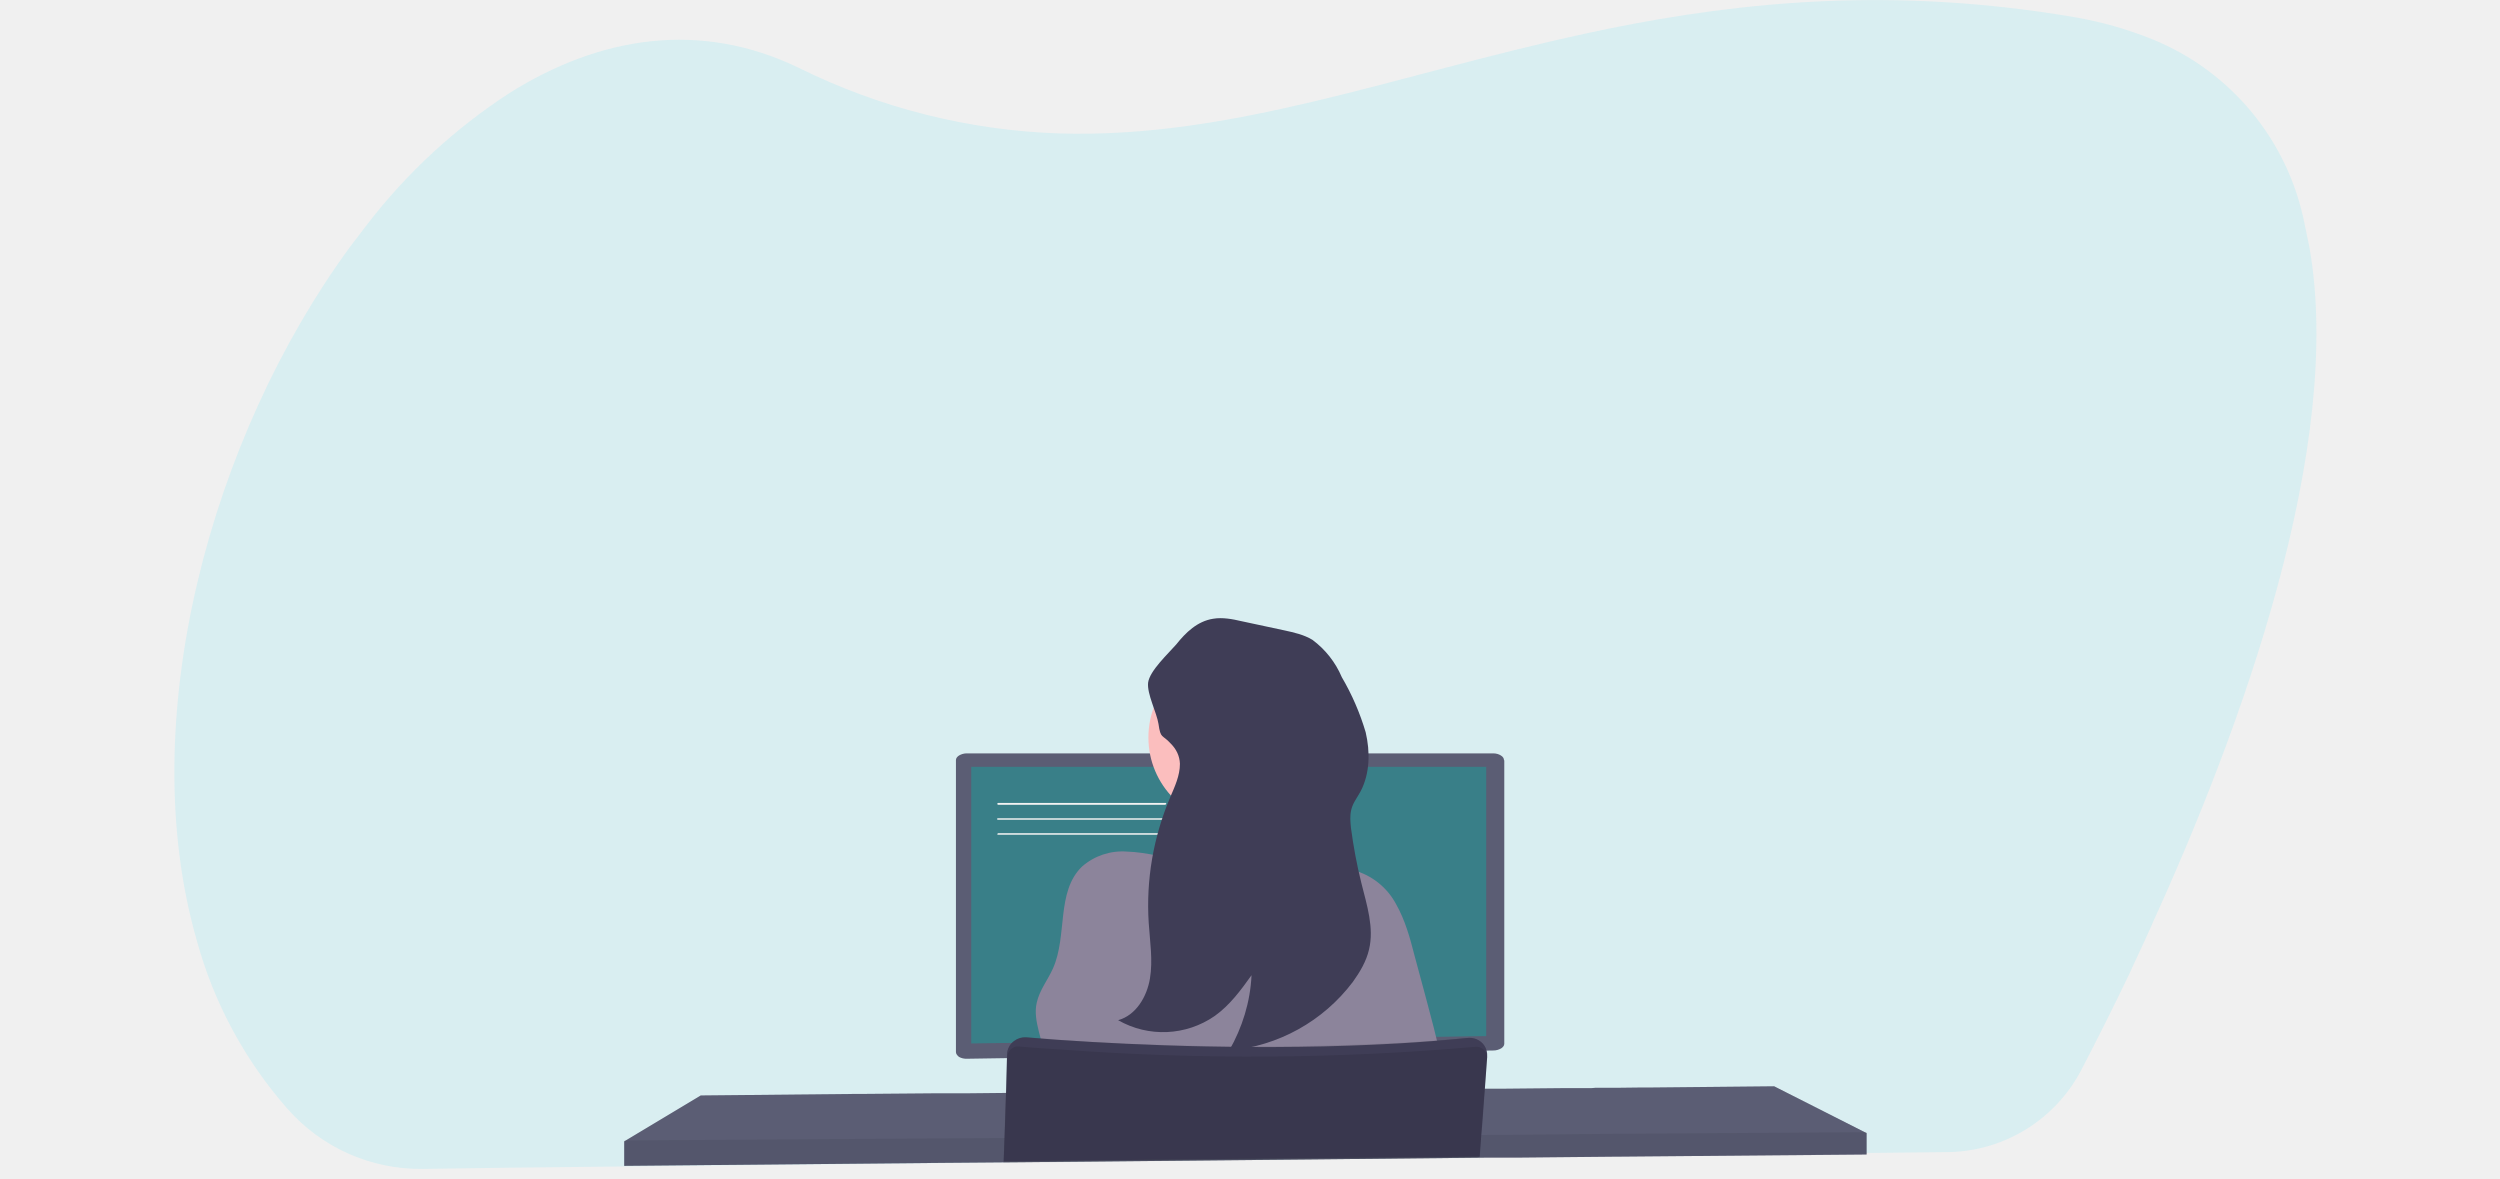
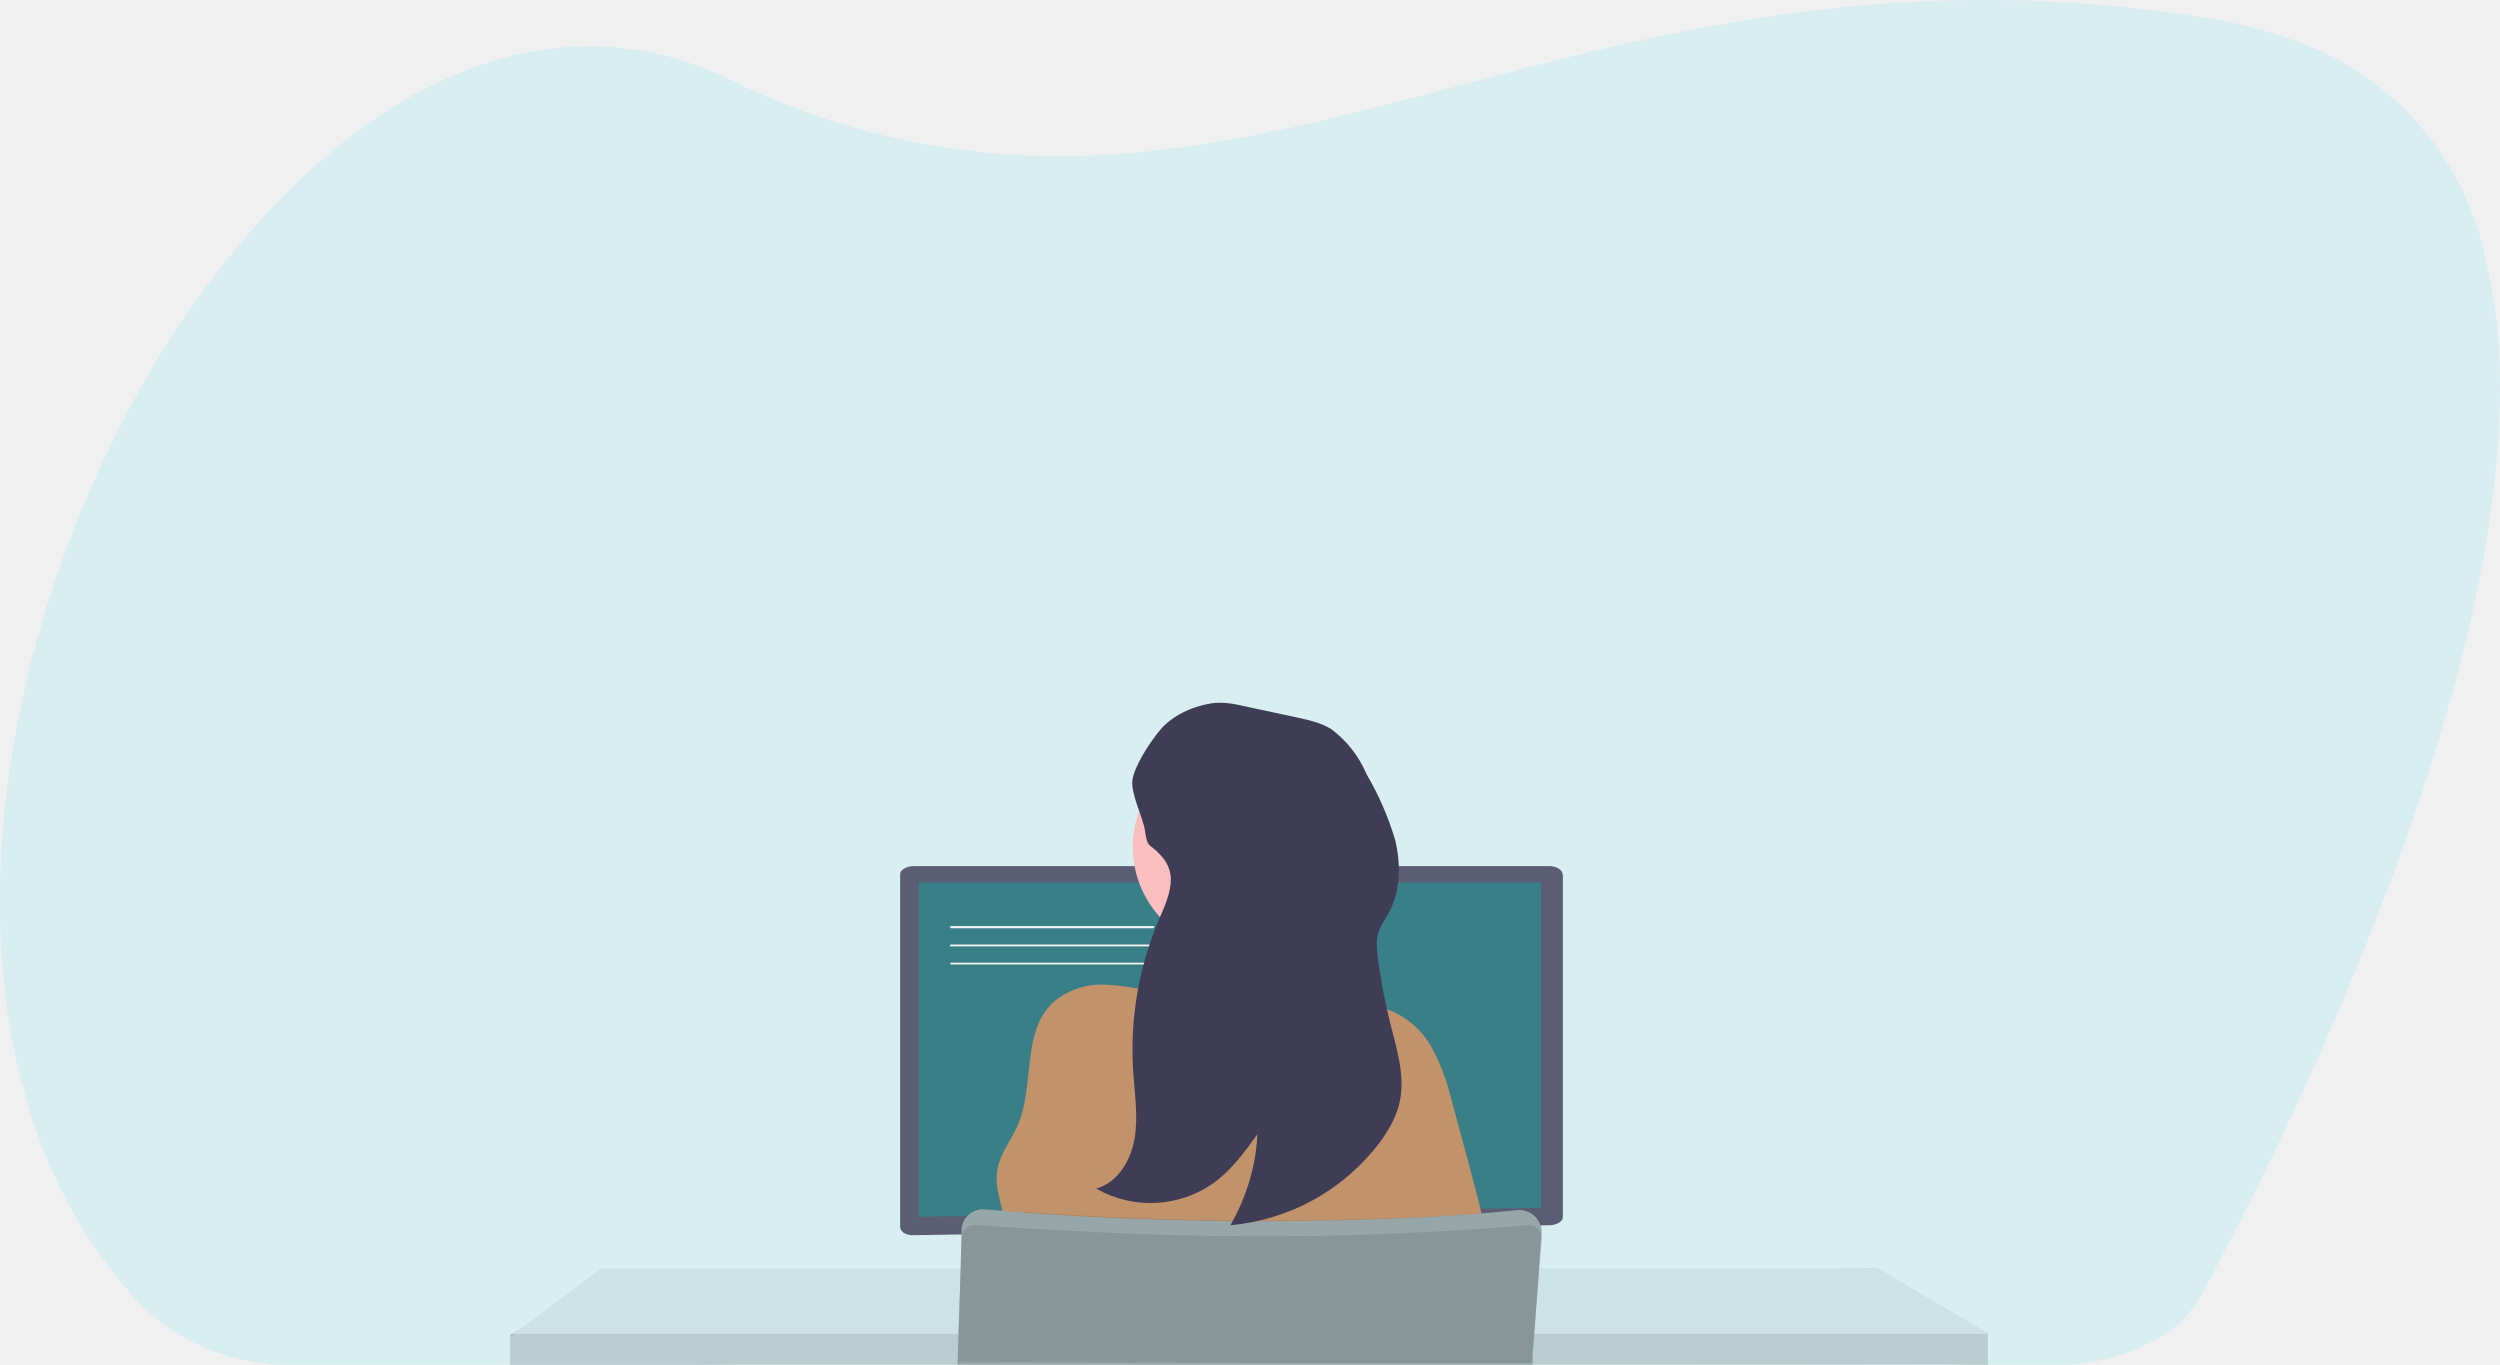
- <svg xmlns="http://www.w3.org/2000/svg" width="817" height="385" fill="none">
-   <g clip-path="url(#clip0)">
-     <path d="M703.3 302.1a720 720 0 01-5.9 12.8l-1.5 3.3a1034 1034 0 01-15.8 31.6 50 50 0 01-42.9 26.7l-102 1.1h-1l-8.7.1-7.5.1-23 .3h-.9l-11.6.1h-.4l-72 .8-64.1.7h-7.5l-46.4.6-30.1.3h-.4l-95 1-28.5.4a57.8 57.8 0 01-44.2-19.7 138.4 138.4 0 01-29.6-55c-20.7-71.9 4.6-164.5 50-226.5l5.8-7.6a188 188 0 0146.4-42.8c29.6-18.6 62.4-23.8 94.6-8.2A207.4 207.4 0 00346 43.6c56.6 1.8 109.7-19.1 172-32.6l7.5-1.6c44.4-9 93.7-13.8 152.4-3.8a124.5 124.5 0 0125.4 7.2A82.2 82.2 0 01753.1 73l1.6 7.7c11.5 65-22.2 157.3-51.4 221.3z" fill="#D9EEF1" />
-     <path d="M610 370.3v7l-81.5.7h-.8l-31 .3h-10.4l-57.4.6-94.2.9-24 .2h-.3L204 381v-8l25-15 50.2-.5h2.5l24.1-.2H316.2l19.1-.2h.2l148.7-1.3H491l20.2-.2h8.9l1.2-.1h6.9l8.3-.1h3.3l40-.4 30.2 15.3z" fill="#65617D" />
-     <path opacity=".2" d="M610 370.3v7l-81.5.7h-.8l-31 .3h-10.4l-57.4.6-94.2.9-24 .2h-.3L204 381v-8l25-15 50.2-.5h2.5l24.1-.2H316.2l19.1-.2h.2l148.7-1.3H491l20.2-.2h8.9l1.2-.1h6.9l8.3-.1h3.3l40-.4 30.2 15.3z" fill="#324B4F" />
-     <path d="M491.6 248.5v92.6c0 .6-.4 1.1-1 1.5-.7.4-1.6.7-2.5.7L316 346a5 5 0 01-2.6-.6c-.6-.5-1-1-1-1.6v-95.4c0-.6.4-1.1 1-1.5a5 5 0 012.5-.7H488c1 0 1.9.3 2.5.7.7.4 1 1 1 1.5z" fill="#5B5D74" />
-     <path d="M317.4 250.6h168.3v88L317.4 341v-90.4z" fill="#397F88" />
-     <path d="M380.9 263h-54.7a.3.3 0 01-.3-.3.3.3 0 01.3-.3H381a.3.3 0 010 .5h-.2zM380.9 267.9H326a.3.3 0 010-.5H380.9a.3.3 0 110 .5zM380.9 272.8H326a.3.3 0 010-.4l.2-.1h54.7a.3.3 0 110 .5z" fill="#F2F2F2" />
-     <path opacity=".1" d="M610 370v7.1l-81.5.8h-.8l-31 .3h-.8l-9.4.1h-.2l-57.4.6-94.2.9-24 .2h-.3L204 381v-8.3l108.6-.7h.3l22-.1 151.9-1h3.8l40-.4h2.9l76.5-.5z" fill="#11191B" />
-     <path d="M403.5 269.2a28.2 28.2 0 100-56.4 28.2 28.2 0 000 56.4z" fill="#FBBEBE" />
-     <path d="M431.7 284.4s-54.7 6.6-49.5 0c2-2.4 2.4-9.5 2.3-17.5 0-2.4 0-5-.2-7.5-.6-12-2-23.9-2-23.9S430 213 424.5 231a62.8 62.8 0 00.1 26.8 161.2 161.2 0 007 26.7z" fill="#FBBEBE" />
-     <path d="M413.9 282.2c6.3-1.2 13-3.3 19-.9 1.5.7 3 1.6 4.5 2.1 1.6.6 3.4.7 5 1a22.4 22.4 0 0113.8 11c3 5.3 4.6 11.1 6.1 17l3.8 14.1c3.3 12.3 6.6 24.8 7.4 37.5-46 2.6-92 3-137.9.8a37 37 0 005.8-18.1c-.2-6.4-4-12.8-2.6-19 .9-4.1 3.6-7.4 5.3-11.2 4.8-10.7 1-25.1 9.5-33.3a20 20 0 0114.7-4.9c6.7.2 13.6 2.3 20.3 3.4 8.6 1.3 16.6 2 25.3.5z" fill="#8C849B" />
-     <path opacity=".1" d="M486 345v.7l-.2 1.2-.7 9.5-.9 11.5-.2 3.2-.6 6.9-58.8.6-96.5 1v.4h-.1V379.4l.2-7.3.5-14.4.4-12.2v-1.3c0-.7.3-1.4.6-2 .3-.7.8-1.3 1.4-1.8a6 6 0 014.3-1.4l10 .7 1.7.2a953.4 953.4 0 00112.4.8c6.7-.4 13.5-.9 20.1-1.5a6.2 6.2 0 014.6 1.5c.6.5 1.1 1.2 1.4 2 .3.7.4 1.5.4 2.2z" fill="#000" />
-     <path d="M328 380v-.5l96.6-1 58.8-.5h.2v-.1l.5-7.3.3-3.2.9-12.2.7-9.7v-.3a5.6 5.6 0 00-3.5-5.6 6 6 0 00-2.9-.4 524.5 524.5 0 01-22.8 1.8c-43.4 2.5-86.5.5-109.7-1.1l-1.7-.1-10-.8c-1.4-.1-2.8.3-4 1.2a5.7 5.7 0 00-2.3 4.3l-.3 12-.5 15.1-.3 7.8v.6z" fill="#3F3D56" />
-     <path opacity=".1" d="M486 346l-.7 8.6-1 12.9-.2 3.2-.6 7.2v.4l-.1.9v-.8h-.1l-58.8.5L328 380v-.2l.3-8 .5-15.8.4-10.5a3.6 3.6 0 011.7-3c.6-.4 1.3-.6 2-.5a527 527 0 0014.1 1 838.3 838.3 0 00135.2-.9 3.4 3.4 0 012.4.7 3.4 3.4 0 011.2 1.7c.2.5.2 1 .2 1.5z" fill="#000" />
-     <path d="M385.6 249.6c0 3.9-1.7 7.5-3.2 11-5.5 13-7.9 27-7 41 .4 6.1 1.4 12.2.4 18.2-1 6-4.6 12-10.4 13.6A29.6 29.6 0 00397 332c4.9-3.5 8.5-8.4 12-13.3-.4 8.7-3 17.1-7.3 24.6a56.9 56.9 0 0040.4-22.4c2.3-3.2 4.4-6.7 5.3-10.6 1.7-7.1-.7-14.5-2.5-21.7-1.5-6-2.6-12-3.4-18-.2-2-.4-4 .1-6 .5-2.2 2-4 3.1-6.1 3-5.8 3.1-12.8 1.6-19.2a81 81 0 00-7.8-18 29.5 29.5 0 00-9.6-12.2c-2.8-1.7-6-2.4-9.2-3.1l-14-3c-3-.7-6.2-1.3-9.2-.8-5.2.8-9 4.5-12.1 8.4-2.6 3-8.7 8.6-9.2 12.5-.4 3.7 2.8 9.7 3.4 13.5.7 5 1.2 3.3 4 6.4 1.8 1.8 2.9 4 3 6.6z" fill="#3F3D56" />
-   </g>
-   <defs>
-     <clipPath id="clip0">
-       <path fill="#fff" d="M0 0h817v385H0z" />
-     </clipPath>
-   </defs>
+ <svg xmlns="http://www.w3.org/2000/svg" width="676" height="369" fill="none">
+   <path d="M624.2 291.8a763 763 0 01-5.7 12.4l-1.5 3.1c-5.6 11.8-10.8 22.1-15.3 30.6-4 7.7-8.2 17.9-15.5 22.4a55.5 55.5 0 01-26 8.7H78.2a55.8 55.8 0 01-42.7-19 133.7 133.7 0 01-28.5-53.2C-13 227.4 11.5 137.9 55.3 78l5.7-7.3c13.5-17 28.6-31.3 44.7-41.4 28.6-17.9 60.3-23 91.4-7.9a200.3 200.3 0 0082 20.7C333.8 44 385 23.7 445 10.6l7.3-1.5C495.4.3 543-4.3 599.6 5.4a120.2 120.2 0 0124.6 7 79.4 79.4 0 0148 58.2 109 109 0 011.6 7.4c11 62.8-21.5 152-49.6 213.8z" fill="#D9EEF1" />
+   <path opacity=".2" d="M537.5 360.5v8.5l-80.9-1.3h-97.5l-92.7.1-23.6.2h-.2l-52.8 1H138v-8l24.6-15 49.3-.5h2.4l23.8-.2h10.2l18.8-.2h.1l146.2-1.3h6.7l19.8-.2h8.7l1.3-.1H456.6l8.2-.1H468l39.4-.4 30.1 17.5z" fill="#324B4F" />
+   <path d="M537.5 360.5v8.4l-80.7.1H138v-7.5l24.5-18.5H507.9l29.6 17.5z" fill="#CCE2E6" />
+   <path d="M422.6 236.5v92.6c0 .6-.4 1.1-1 1.5-.7.4-1.6.7-2.5.7L247 334a5 5 0 01-2.6-.6c-.6-.5-1-1-1-1.6v-95.4c0-.6.4-1.1 1-1.5a5 5 0 012.5-.7H419c1 0 1.9.3 2.5.7.7.4 1 1 1 1.5z" fill="#5B5D74" />
+   <path d="M248.4 238.6h168.3v88L248.4 329v-90.4z" fill="#397F88" />
+   <path d="M311.9 251h-54.7a.3.3 0 01-.3-.3.3.3 0 01.3-.3H312a.3.3 0 010 .5h-.2zM311.9 255.9H257a.3.3 0 010-.5H311.9a.3.3 0 110 .5zM311.9 260.8H257a.3.3 0 010-.4l.2-.1h54.7a.3.3 0 110 .5z" fill="#F2F2F2" />
+   <path opacity=".1" d="M537.5 360.8v8.2H138v-8.3h399.5z" fill="#11191B" />
+   <path d="M334.5 257.2a28.2 28.2 0 100-56.4 28.2 28.2 0 000 56.4z" fill="#FBBEBE" />
+   <path d="M362.7 272.4s-54.7 6.6-49.5 0c2-2.4 2.4-9.5 2.3-17.5 0-2.4 0-5-.2-7.5-.6-12-2-23.9-2-23.9S361 201 355.5 219a62.8 62.8 0 00.1 26.8 161.2 161.2 0 007 26.7z" fill="#FBBEBE" />
+   <path d="M344.9 270.2c6.3-1.2 13-3.3 19-.9 1.5.7 3 1.6 4.5 2.1 1.6.6 3.4.7 5 1a22.4 22.4 0 0113.8 11c3 5.3 4.6 11.1 6.1 17l3.8 14.1c3.3 12.3 6.6 24.8 7.4 37.5-46 2.6-92 3-137.9.8a37 37 0 005.8-18.1c-.2-6.4-4-12.8-2.6-19 .9-4.1 3.6-7.4 5.3-11.2 4.8-10.7 1-25.1 9.5-33.3a20 20 0 0114.7-4.9c6.7.2 13.6 2.3 20.3 3.4 8.6 1.3 16.6 2 25.3.5z" fill="#C2926B" />
+   <path opacity=".1" d="M417 333.1v.8l-.2 1.2-.7 9.8-.9 11.7-.2 3.3-.6 7v.1l-58.8.6-96.5 1v.4h-.1V368.4l.2-7.5.5-14.8.4-12.5v-1.2a5.3 5.3 0 012-4 5.9 5.9 0 014.3-1.4l10 .8h1.7a931 931 0 00112.4 1c6.7-.4 13.5-1 20.1-1.6a6 6 0 014.6 1.5 5.5 5.5 0 011.8 4.4z" fill="#000" />
+   <path d="M258.9 368.7v.3h155.5v-2.4l.5-7.4.3-3.3.9-12.4.7-9.9v-.2a5.8 5.8 0 00-3.5-5.7c-.9-.4-1.9-.6-2.9-.5a515.7 515.7 0 01-22.8 1.8 902 902 0 01-109.6-1l-1.7-.2-10-.8a5.8 5.8 0 00-6.3 5.6l-.3 12.2-.5 15.4-.3 8.8v-.3z" fill="#97A6A8" />
+   <path opacity=".1" d="M417 335l-.8 8.5-1 12.5-.2 3.2-.6 7v1.3-.9 1.9H355l-96-.3v-.1l.2-8 .5-15.3.4-10.3a3.5 3.5 0 013.7-3.3 524.4 524.4 0 0014.1 1c7.2.4 16.1.9 26.4 1.3a859 859 0 00108.8-2.2 3.4 3.4 0 013.6 2.3c.2.5.2 1 .2 1.5z" fill="#000" />
+   <path d="M316.6 237.6c0 3.9-1.7 7.5-3.2 11-5.5 13-7.9 27-7 41 .4 6.1 1.4 12.2.4 18.2-1 6-4.6 12-10.4 13.6A29.6 29.6 0 00328 320c4.9-3.5 8.5-8.4 12-13.3-.4 8.7-3 17.1-7.3 24.6a56.9 56.9 0 0040.4-22.4c2.3-3.2 4.4-6.7 5.3-10.6 1.7-7.1-.7-14.5-2.5-21.7-1.5-6-2.6-12-3.4-18-.2-2-.4-4 .1-6 .5-2.2 2-4 3.1-6.1 3-5.8 3.1-12.8 1.6-19.2a81 81 0 00-7.8-18 29.5 29.5 0 00-9.6-12.2c-2.8-1.7-6-2.4-9.2-3.1l-14-3c-3-.7-6.2-1.3-9.2-.8-5.2.8-10.7 3.4-13.9 7.3-2.5 3-7 9.7-7.4 13.6-.4 3.7 2.8 9.7 3.4 13.5.7 5 1.2 3.3 4 6.4 1.8 1.8 2.9 4 3 6.6z" fill="#3F3D56" />
</svg>
